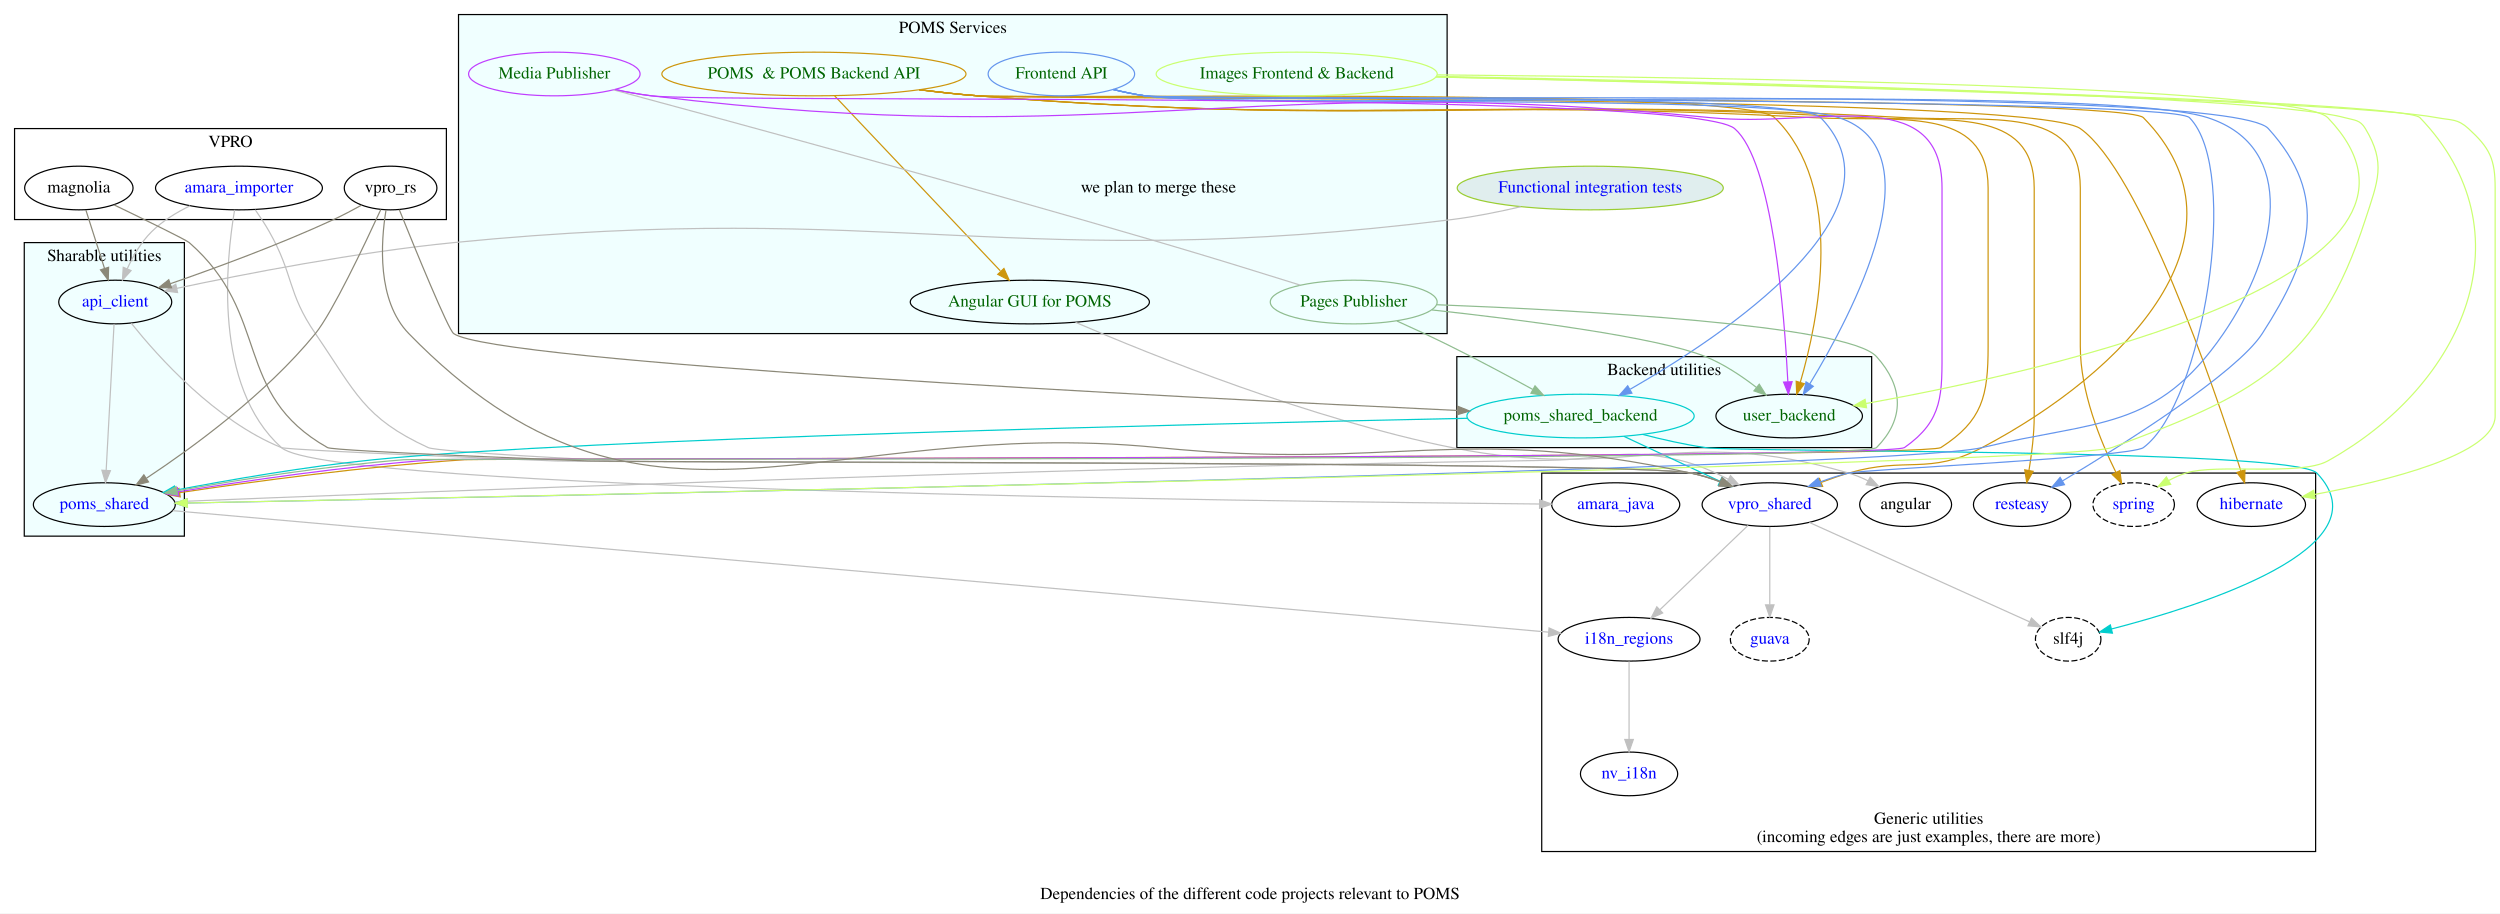
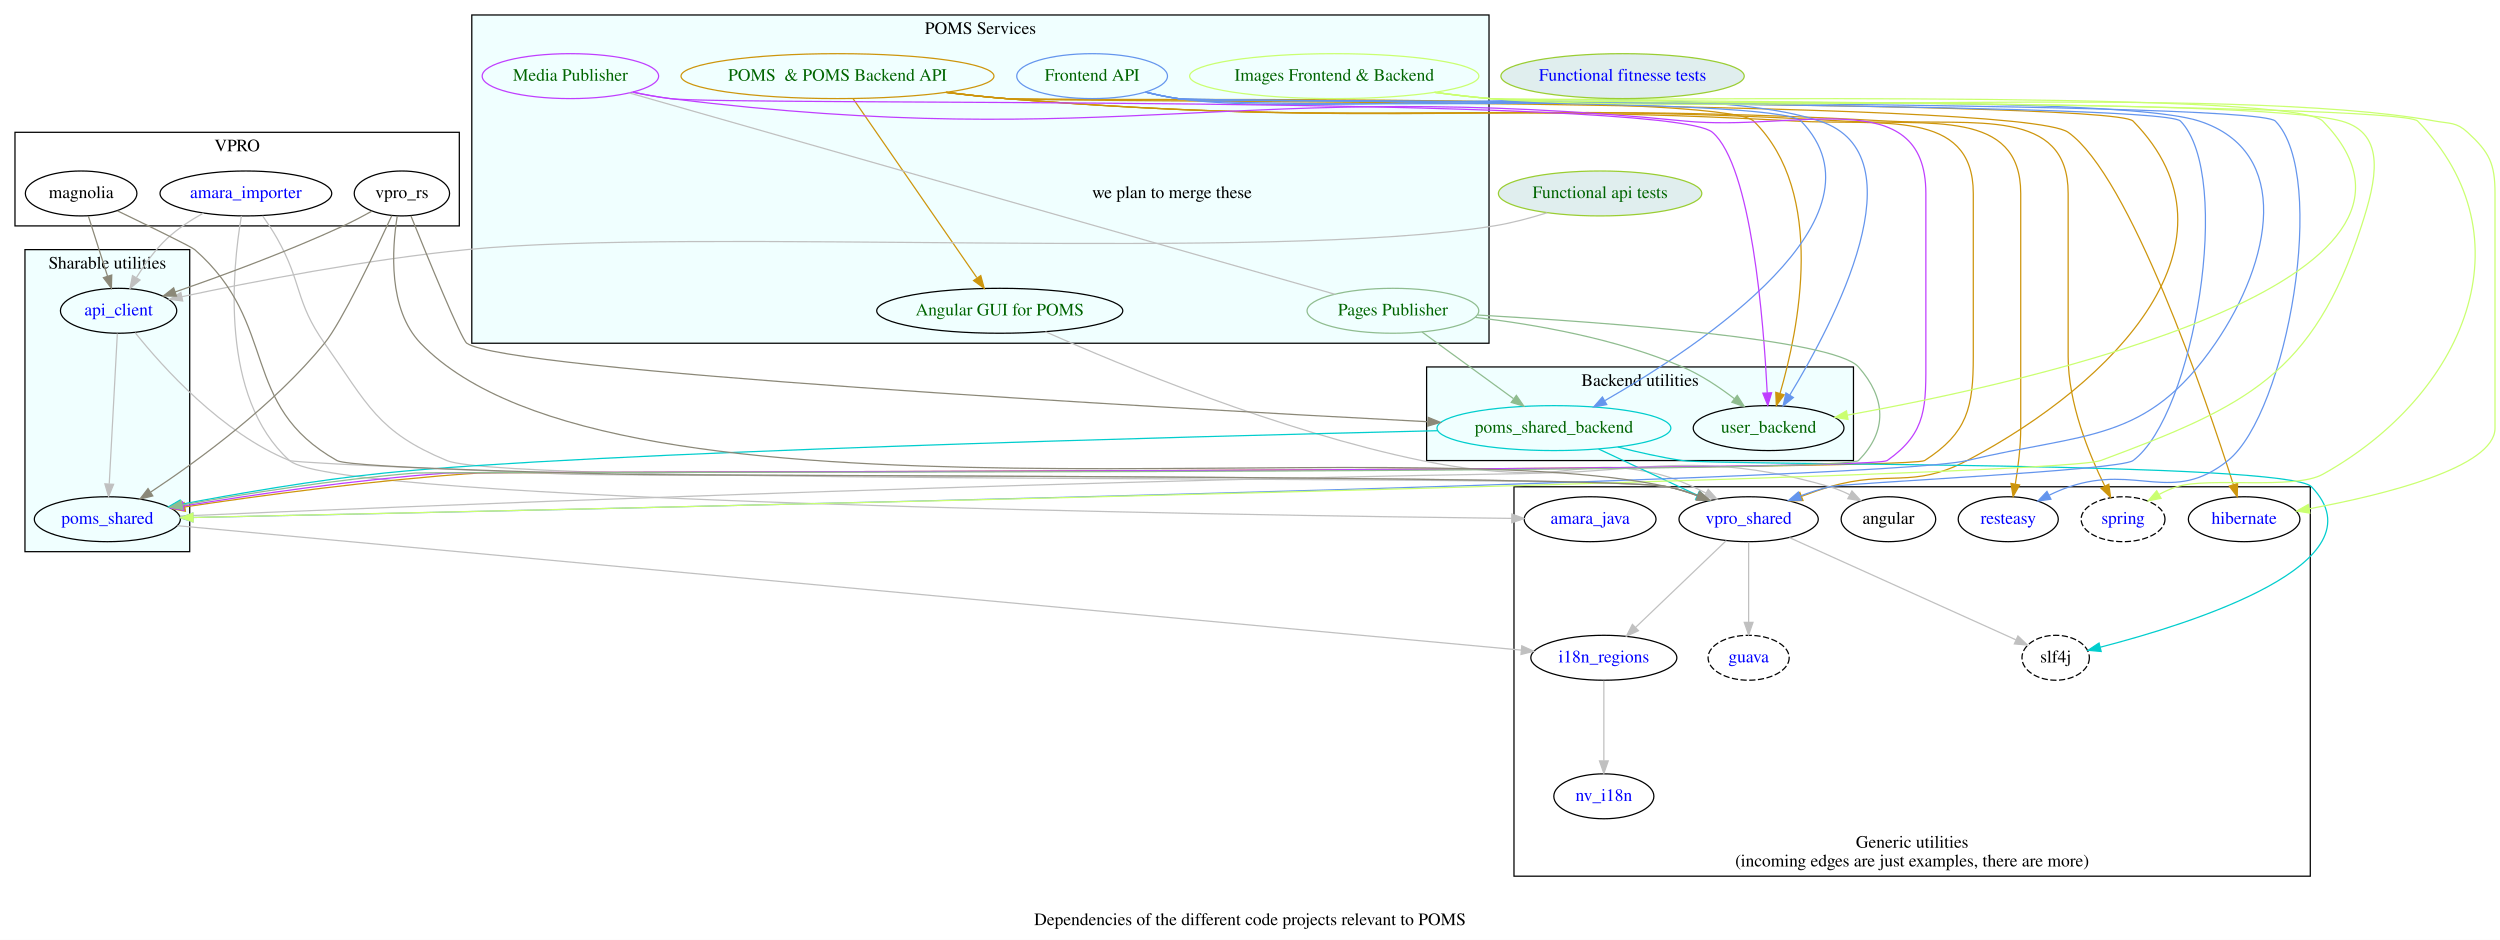
- <svg xmlns="http://www.w3.org/2000/svg" xmlns:xlink="http://www.w3.org/1999/xlink" width="2061pt" height="753pt" viewBox="0.00 0.00 2061.00 753.00">
+ <svg xmlns="http://www.w3.org/2000/svg" xmlns:xlink="http://www.w3.org/1999/xlink" width="2003pt" height="753pt" viewBox="0.00 0.00 2003.00 753.00">
  <g id="graph0" class="graph" transform="scale(1 1) rotate(0) translate(4 749)">
-     <polygon fill="#ffffff" stroke="transparent" points="-4,4 -4,-749 2057,-749 2057,4 -4,4" />
-     <text text-anchor="middle" x="1026.5" y="-7.8" font-family="Times,serif" font-size="14.00" fill="#000000">  Dependencies of the different code projects relevant to POMS</text>
+     <polygon fill="#ffffff" stroke="transparent" points="-4,4 -4,-749 1999,-749 1999,4 -4,4" />
+     <text text-anchor="middle" x="997.5" y="-7.8" font-family="Times,serif" font-size="14.00" fill="#000000">  Dependencies of the different code projects relevant to POMS</text>
    <g id="clust1" class="cluster">
-       <polygon fill="none" stroke="#000000" points="1267,-47 1267,-359 1905,-359 1905,-47 1267,-47" />
-       <text text-anchor="middle" x="1586" y="-69.8" font-family="Times,serif" font-size="14.00" fill="#000000">Generic utilities</text>
-       <text text-anchor="middle" x="1586" y="-54.8" font-family="Times,serif" font-size="14.00" fill="#000000">(incoming edges are just examples, there are more)</text>
+       <polygon fill="none" stroke="#000000" points="1209,-47 1209,-359 1847,-359 1847,-47 1209,-47" />
+       <text text-anchor="middle" x="1528" y="-69.8" font-family="Times,serif" font-size="14.00" fill="#000000">Generic utilities</text>
+       <text text-anchor="middle" x="1528" y="-54.8" font-family="Times,serif" font-size="14.00" fill="#000000">(incoming edges are just examples, there are more)</text>
    </g>
    <g id="clust2" class="cluster">
      <polygon fill="none" stroke="#000000" points="8,-568 8,-643 364,-643 364,-568 8,-568" />
      <text text-anchor="middle" x="186" y="-627.8" font-family="Times,serif" font-size="14.00" fill="#000000">VPRO</text>
    </g>
    <g id="clust3" class="cluster">
      <polygon fill="#f0ffff" stroke="#000000" points="374,-474 374,-737 1189,-737 1189,-474 374,-474" />
      <text text-anchor="middle" x="781.5" y="-721.8" font-family="Times,serif" font-size="14.00" fill="#000000">POMS Services</text>
    </g>
    <g id="clust4" class="cluster">
-       <polygon fill="#f0ffff" stroke="#000000" points="1197,-380 1197,-455 1539,-455 1539,-380 1197,-380" />
-       <text text-anchor="middle" x="1368" y="-439.8" font-family="Times,serif" font-size="14.00" fill="#000000">Backend utilities</text>
+       <polygon fill="#f0ffff" stroke="#000000" points="1139,-380 1139,-455 1481,-455 1481,-380 1139,-380" />
+       <text text-anchor="middle" x="1310" y="-439.8" font-family="Times,serif" font-size="14.00" fill="#000000">Backend utilities</text>
    </g>
    <g id="clust5" class="cluster">
      <polygon fill="#f0ffff" stroke="#000000" points="16,-307 16,-549 148,-549 148,-307 16,-307" />
      <text text-anchor="middle" x="82" y="-533.8" font-family="Times,serif" font-size="14.00" fill="#000000">Sharable utilities</text>
    </g>
    <g id="node1" class="node">
      <g id="a_node1">
        <a xlink:href="https://github.com/vpro/vpro-shared" xlink:title="vpro_shared">
-           <ellipse fill="none" stroke="#000000" cx="1455" cy="-333" rx="55.79" ry="18" />
-           <text text-anchor="middle" x="1455" y="-329.3" font-family="Times,serif" font-size="14.00" fill="#0000ff">vpro_shared</text>
+           <ellipse fill="none" stroke="#000000" cx="1397" cy="-333" rx="55.79" ry="18" />
+           <text text-anchor="middle" x="1397" y="-329.3" font-family="Times,serif" font-size="14.00" fill="#0000ff">vpro_shared</text>
        </a>
      </g>
    </g>
    <g id="node3" class="node">
      <g id="a_node3">
        <a xlink:href="https://github.com/mihxil/i18n-regions" xlink:title="i18n_regions">
-           <ellipse fill="none" stroke="#000000" cx="1339" cy="-222" rx="58.49" ry="18" />
-           <text text-anchor="middle" x="1339" y="-218.3" font-family="Times,serif" font-size="14.00" fill="#0000ff">i18n_regions</text>
+           <ellipse fill="none" stroke="#000000" cx="1281" cy="-222" rx="58.49" ry="18" />
+           <text text-anchor="middle" x="1281" y="-218.3" font-family="Times,serif" font-size="14.00" fill="#0000ff">i18n_regions</text>
        </a>
      </g>
    </g>
    <g id="edge1" class="edge">
-       <path fill="none" stroke="#c0c0c0" d="M1437.129,-315.899C1417.687,-297.295 1386.444,-267.399 1364.444,-246.347" />
-       <polygon fill="#c0c0c0" stroke="#c0c0c0" points="1366.727,-243.688 1357.082,-239.303 1361.888,-248.745 1366.727,-243.688" />
+       <path fill="none" stroke="#c0c0c0" d="M1379.129,-315.899C1359.687,-297.295 1328.444,-267.399 1306.444,-246.347" />
+       <polygon fill="#c0c0c0" stroke="#c0c0c0" points="1308.727,-243.688 1299.082,-239.303 1303.888,-248.745 1308.727,-243.688" />
    </g>
    <g id="node9" class="node">
      <g id="a_node9">
        <a xlink:href="https://github.com/google/guava" xlink:title="guava">
-           <ellipse fill="none" stroke="#000000" stroke-dasharray="5,2" cx="1455" cy="-222" rx="32.494" ry="18" />
-           <text text-anchor="middle" x="1455" y="-218.3" font-family="Times,serif" font-size="14.00" fill="#0000ff">guava</text>
+           <ellipse fill="none" stroke="#000000" stroke-dasharray="5,2" cx="1397" cy="-222" rx="32.494" ry="18" />
+           <text text-anchor="middle" x="1397" y="-218.3" font-family="Times,serif" font-size="14.00" fill="#0000ff">guava</text>
        </a>
      </g>
    </g>
    <g id="edge2" class="edge">
-       <path fill="none" stroke="#c0c0c0" d="M1455,-314.671C1455,-297.237 1455,-270.748 1455,-250.549" />
-       <polygon fill="#c0c0c0" stroke="#c0c0c0" points="1458.5,-250.357 1455,-240.357 1451.5,-250.357 1458.5,-250.357" />
-     </g>
-     <g id="node21" class="node">
-       <ellipse fill="none" stroke="#000000" stroke-dasharray="5,2" cx="1701" cy="-222" rx="27" ry="18" />
-       <text text-anchor="middle" x="1701" y="-218.3" font-family="Times,serif" font-size="14.00" fill="#000000">slf4j</text>
+       <path fill="none" stroke="#c0c0c0" d="M1397,-314.671C1397,-297.237 1397,-270.748 1397,-250.549" />
+       <polygon fill="#c0c0c0" stroke="#c0c0c0" points="1400.5,-250.357 1397,-240.357 1393.5,-250.357 1400.5,-250.357" />
+     </g>
+     <g id="node22" class="node">
+       <ellipse fill="none" stroke="#000000" stroke-dasharray="5,2" cx="1643" cy="-222" rx="27" ry="18" />
+       <text text-anchor="middle" x="1643" y="-218.3" font-family="Times,serif" font-size="14.00" fill="#000000">slf4j</text>
    </g>
    <g id="edge3" class="edge">
-       <path fill="none" stroke="#c0c0c0" d="M1487.667,-318.26C1535.01,-296.898 1622.145,-257.581 1669.071,-236.407" />
-       <polygon fill="#c0c0c0" stroke="#c0c0c0" points="1670.77,-239.48 1678.445,-232.177 1667.891,-233.1 1670.77,-239.48" />
+       <path fill="none" stroke="#c0c0c0" d="M1429.667,-318.26C1477.01,-296.898 1564.145,-257.581 1611.071,-236.407" />
+       <polygon fill="#c0c0c0" stroke="#c0c0c0" points="1612.77,-239.48 1620.445,-232.177 1609.891,-233.1 1612.77,-239.48" />
    </g>
    <g id="node2" class="node">
      <g id="a_node2">
        <a xlink:href="https://github.com/npo-poms/poms-shared" xlink:title="poms_shared">
          <ellipse fill="none" stroke="#000000" cx="82" cy="-333" rx="58.49" ry="18" />
          <text text-anchor="middle" x="82" y="-329.3" font-family="Times,serif" font-size="14.00" fill="#0000ff">poms_shared</text>
        </a>
      </g>
    </g>
    <g id="edge4" class="edge">
-       <path fill="none" stroke="#c0c0c0" d="M140.184,-335.417C312.773,-342.45 836.96,-362.83 1272,-369.5 1320.439,-370.243 1333.822,-380.502 1381,-369.5 1394.674,-366.311 1408.725,-360.214 1420.86,-353.902" />
-       <polygon fill="#c0c0c0" stroke="#c0c0c0" points="1422.615,-356.931 1429.728,-349.079 1419.271,-350.782 1422.615,-356.931" />
+       <path fill="none" stroke="#c0c0c0" d="M140.007,-335.531C306.847,-342.668 802.36,-362.865 1214,-369.5 1262.438,-370.281 1275.822,-380.502 1323,-369.5 1336.674,-366.311 1350.725,-360.214 1362.86,-353.902" />
+       <polygon fill="#c0c0c0" stroke="#c0c0c0" points="1364.615,-356.931 1371.728,-349.079 1361.271,-350.782 1364.615,-356.931" />
    </g>
    <g id="edge5" class="edge">
-       <path fill="none" stroke="#c0c0c0" d="M138.453,-328.015C343.953,-309.868 1051.607,-247.378 1272.553,-227.868" />
-       <polygon fill="#c0c0c0" stroke="#c0c0c0" points="1273.05,-231.338 1282.703,-226.971 1272.434,-224.365 1273.05,-231.338" />
+       <path fill="none" stroke="#c0c0c0" d="M138.222,-327.795C336.374,-309.451 1001.777,-247.85 1214.801,-228.129" />
+       <polygon fill="#c0c0c0" stroke="#c0c0c0" points="1215.265,-231.601 1224.9,-227.194 1214.62,-224.63 1215.265,-231.601" />
    </g>
    <g id="node4" class="node">
      <g id="a_node4">
        <a xlink:href="https://github.com/TakahikoKawasaki/nv-i18n" xlink:title="nv_i18n">
-           <ellipse fill="none" stroke="#000000" cx="1339" cy="-111" rx="40.094" ry="18" />
-           <text text-anchor="middle" x="1339" y="-107.3" font-family="Times,serif" font-size="14.00" fill="#0000ff">nv_i18n</text>
+           <ellipse fill="none" stroke="#000000" cx="1281" cy="-111" rx="40.094" ry="18" />
+           <text text-anchor="middle" x="1281" y="-107.3" font-family="Times,serif" font-size="14.00" fill="#0000ff">nv_i18n</text>
        </a>
      </g>
    </g>
    <g id="edge9" class="edge">
-       <path fill="none" stroke="#c0c0c0" d="M1339,-203.671C1339,-186.237 1339,-159.748 1339,-139.549" />
-       <polygon fill="#c0c0c0" stroke="#c0c0c0" points="1342.5,-139.357 1339,-129.357 1335.5,-139.357 1342.5,-139.357" />
+       <path fill="none" stroke="#c0c0c0" d="M1281,-203.671C1281,-186.237 1281,-159.748 1281,-139.549" />
+       <polygon fill="#c0c0c0" stroke="#c0c0c0" points="1284.5,-139.357 1281,-129.357 1277.5,-139.357 1284.5,-139.357" />
    </g>
    <g id="node5" class="node">
      <g id="a_node5">
        <a xlink:href="https://github.com/vpro/amara-poms" xlink:title="amara_importer">
          <ellipse fill="none" stroke="#000000" cx="193" cy="-594" rx="68.788" ry="18" />
          <text text-anchor="middle" x="193" y="-590.3" font-family="Times,serif" font-size="14.00" fill="#0000ff">amara_importer</text>
        </a>
      </g>
    </g>
    <g id="edge42" class="edge">
-       <path fill="none" stroke="#c0c0c0" d="M206.382,-576.104C210.346,-570.451 214.547,-564.089 218,-558 238.214,-522.357 232.781,-507.762 256,-474 289.302,-425.577 295.6,-404.542 349,-380 356.844,-376.395 495.375,-369.354 504,-369 553.184,-366.979 1341.716,-368.582 1390,-359 1398.137,-357.385 1406.554,-354.784 1414.526,-351.836" />
-       <polygon fill="#c0c0c0" stroke="#c0c0c0" points="1415.957,-355.034 1423.978,-348.112 1413.391,-348.521 1415.957,-355.034" />
+       <path fill="none" stroke="#c0c0c0" d="M206.382,-576.104C210.346,-570.451 214.547,-564.089 218,-558 238.214,-522.357 232.341,-507.455 256,-474 290.847,-424.724 298.249,-403.114 354,-380 404.202,-359.187 1278.748,-369.849 1332,-359 1340.128,-357.344 1348.542,-354.723 1356.512,-351.769" />
+       <polygon fill="#c0c0c0" stroke="#c0c0c0" points="1357.944,-354.967 1365.964,-348.044 1355.378,-348.454 1357.944,-354.967" />
    </g>
    <g id="node6" class="node">
      <g id="a_node6">
        <a xlink:href="https://github.com/vpro/amara-java" xlink:title="amara_java">
-           <ellipse fill="none" stroke="#000000" cx="1328" cy="-333" rx="52.791" ry="18" />
-           <text text-anchor="middle" x="1328" y="-329.3" font-family="Times,serif" font-size="14.00" fill="#0000ff">amara_java</text>
+           <ellipse fill="none" stroke="#000000" cx="1270" cy="-333" rx="52.791" ry="18" />
+           <text text-anchor="middle" x="1270" y="-329.3" font-family="Times,serif" font-size="14.00" fill="#0000ff">amara_java</text>
        </a>
      </g>
    </g>
    <g id="edge43" class="edge">
-       <path fill="none" stroke="#c0c0c0" d="M189.409,-575.924C182.284,-534.161 171.558,-430.682 228,-380 266.76,-345.196 1037.351,-335.584 1265.122,-333.498" />
-       <polygon fill="#c0c0c0" stroke="#c0c0c0" points="1265.266,-336.997 1275.234,-333.407 1265.203,-329.998 1265.266,-336.997" />
+       <path fill="none" stroke="#c0c0c0" d="M189.409,-575.924C182.284,-534.161 171.558,-430.682 228,-380 264.536,-347.193 987.379,-336.237 1207.155,-333.658" />
+       <polygon fill="#c0c0c0" stroke="#c0c0c0" points="1207.277,-337.156 1217.236,-333.541 1207.196,-330.157 1207.277,-337.156" />
    </g>
    <g id="node11" class="node">
      <g id="a_node11">
        <a xlink:href="https://github.com/npo-poms/api-clients" xlink:title="api_client">
          <ellipse fill="none" stroke="#000000" cx="91" cy="-500" rx="46.593" ry="18" />
          <text text-anchor="middle" x="91" y="-496.3" font-family="Times,serif" font-size="14.00" fill="#0000ff">api_client</text>
        </a>
      </g>
    </g>
    <g id="edge44" class="edge">
-       <path fill="none" stroke="#c0c0c0" d="M152.735,-579.362C141.512,-573.904 129.955,-566.833 121,-558 112.349,-549.467 105.683,-537.911 100.856,-527.36" />
-       <polygon fill="#c0c0c0" stroke="#c0c0c0" points="104.048,-525.922 96.937,-518.068 97.599,-528.643 104.048,-525.922" />
+       <path fill="none" stroke="#c0c0c0" d="M159.012,-578.322C149.012,-572.76 138.488,-565.891 130,-558 120.377,-549.054 111.918,-537.299 105.358,-526.712" />
+       <polygon fill="#c0c0c0" stroke="#c0c0c0" points="108.2,-524.641 100.102,-517.809 102.172,-528.2 108.2,-524.641" />
    </g>
    <g id="node7" class="node">
      <g id="a_node7">
        <a xlink:href="https://github.com/resteasy/Resteasy" xlink:title="resteasy">
-           <ellipse fill="none" stroke="#000000" cx="1663" cy="-333" rx="40.094" ry="18" />
-           <text text-anchor="middle" x="1663" y="-329.3" font-family="Times,serif" font-size="14.00" fill="#0000ff">resteasy</text>
+           <ellipse fill="none" stroke="#000000" cx="1605" cy="-333" rx="40.094" ry="18" />
+           <text text-anchor="middle" x="1605" y="-329.3" font-family="Times,serif" font-size="14.00" fill="#0000ff">resteasy</text>
        </a>
      </g>
    </g>
    <g id="node8" class="node">
      <g id="a_node8">
        <a xlink:href="https://github.com/spring-projects/spring-framework" xlink:title="spring">
-           <ellipse fill="none" stroke="#000000" stroke-dasharray="5,2" cx="1755" cy="-333" rx="33.595" ry="18" />
-           <text text-anchor="middle" x="1755" y="-329.3" font-family="Times,serif" font-size="14.00" fill="#0000ff">spring</text>
+           <ellipse fill="none" stroke="#000000" stroke-dasharray="5,2" cx="1697" cy="-333" rx="33.595" ry="18" />
+           <text text-anchor="middle" x="1697" y="-329.3" font-family="Times,serif" font-size="14.00" fill="#0000ff">spring</text>
        </a>
      </g>
    </g>
    <g id="node10" class="node">
      <g id="a_node10">
        <a xlink:href="https://github.com/hibernate/" xlink:title="hibernate">
-           <ellipse fill="none" stroke="#000000" cx="1852" cy="-333" rx="44.693" ry="18" />
-           <text text-anchor="middle" x="1852" y="-329.3" font-family="Times,serif" font-size="14.00" fill="#0000ff">hibernate</text>
+           <ellipse fill="none" stroke="#000000" cx="1794" cy="-333" rx="44.693" ry="18" />
+           <text text-anchor="middle" x="1794" y="-329.3" font-family="Times,serif" font-size="14.00" fill="#0000ff">hibernate</text>
        </a>
      </g>
    </g>
    <g id="edge21" class="edge">
-       <path fill="none" stroke="#c0c0c0" d="M104.254,-482.486C126.371,-454.823 173.765,-401.913 228,-380 233.827,-377.645 447.718,-369.186 454,-369 505.98,-367.458 1338.989,-369.107 1390,-359 1398.137,-357.388 1406.555,-354.787 1414.526,-351.84" />
-       <polygon fill="#c0c0c0" stroke="#c0c0c0" points="1415.958,-355.038 1423.979,-348.116 1413.392,-348.525 1415.958,-355.038" />
+       <path fill="none" stroke="#c0c0c0" d="M104.254,-482.486C126.371,-454.823 173.765,-401.913 228,-380 233.827,-377.645 447.718,-369.189 454,-369 502.759,-367.536 1284.153,-368.498 1332,-359 1340.136,-357.385 1348.554,-354.783 1356.525,-351.835" />
+       <polygon fill="#c0c0c0" stroke="#c0c0c0" points="1357.957,-355.033 1365.978,-348.111 1355.391,-348.521 1357.957,-355.033" />
    </g>
    <g id="edge22" class="edge">
      <path fill="none" stroke="#c0c0c0" d="M90.02,-481.81C88.457,-452.823 85.391,-395.919 83.535,-361.492" />
      <polygon fill="#c0c0c0" stroke="#c0c0c0" points="87.012,-360.964 82.979,-351.167 80.022,-361.341 87.012,-360.964" />
    </g>
    <g id="node12" class="node">
      <g id="a_node12">
        <a xlink:href="https://git.vpro.nl/npo/media.git" xlink:title="POMS  &amp; POMS Backend API">
          <ellipse fill="none" stroke="#cd950c" cx="667" cy="-688" rx="125.378" ry="18" />
          <text text-anchor="middle" x="667" y="-684.3" font-family="Times,serif" font-size="14.00" fill="#006400">POMS  &amp; POMS Backend API</text>
        </a>
      </g>
    </g>
    <g id="edge33" class="edge">
-       <path fill="none" stroke="#cd950c" d="M753.63,-674.966C769.678,-672.974 786.321,-671.188 802,-670 828.623,-667.982 1744.299,-671.055 1763,-652 1857.258,-555.96 1749.087,-442.662 1630,-380 1585.954,-356.824 1567.77,-372.973 1520,-359 1512.702,-356.865 1505.089,-354.221 1497.751,-351.444" />
-       <polygon fill="#cd950c" stroke="#cd950c" points="1498.557,-348.001 1487.97,-347.61 1496.003,-354.518 1498.557,-348.001" />
+       <path fill="none" stroke="#cd950c" d="M753.632,-674.981C769.679,-672.988 786.322,-671.198 802,-670 827.015,-668.089 1687.438,-669.916 1705,-652 1799.2,-555.903 1691.087,-442.662 1572,-380 1527.954,-356.824 1509.77,-372.973 1462,-359 1454.702,-356.865 1447.089,-354.221 1439.751,-351.444" />
+       <polygon fill="#cd950c" stroke="#cd950c" points="1440.557,-348.001 1429.97,-347.61 1438.003,-354.518 1440.557,-348.001" />
    </g>
    <g id="edge34" class="edge">
-       <path fill="none" stroke="#cd950c" d="M754,-675.016C769.935,-673.032 786.443,-671.237 802,-670 1107.363,-645.723 1185.118,-668.496 1491,-652 1559.896,-648.284 1635,-662.996 1635,-594 1635,-594 1635,-594 1635,-463.5 1635,-422.541 1630.461,-402.139 1596,-380 1581.778,-370.864 395.866,-371.116 379,-370 297.517,-364.608 204.148,-351.892 144.195,-342.877" />
-       <polygon fill="#cd950c" stroke="#cd950c" points="144.546,-339.39 134.134,-341.351 143.496,-346.311 144.546,-339.39" />
+       <path fill="none" stroke="#cd950c" d="M754.365,-675.001C770.187,-673.032 786.563,-671.246 802,-670 1082.092,-647.4 1153.429,-667.567 1434,-652 1502.479,-648.201 1577,-662.584 1577,-594 1577,-594 1577,-594 1577,-463.5 1577,-422.541 1572.457,-402.146 1538,-380 1524.458,-371.296 395.062,-371.066 379,-370 297.518,-364.591 204.149,-351.879 144.195,-342.869" />
+       <polygon fill="#cd950c" stroke="#cd950c" points="144.546,-339.382 134.134,-341.344 143.497,-346.303 144.546,-339.382" />
    </g>
    <g id="edge35" class="edge">
-       <path fill="none" stroke="#cd950c" d="M753.998,-674.997C769.934,-673.015 786.442,-671.225 802,-670 1125.541,-644.516 1207.964,-670.134 1532,-652 1599.656,-648.214 1673,-661.761 1673,-594 1673,-594 1673,-594 1673,-406 1673,-391.162 1670.947,-374.784 1668.701,-361.307" />
-       <polygon fill="#cd950c" stroke="#cd950c" points="1672.101,-360.433 1666.895,-351.206 1665.21,-361.666 1672.101,-360.433" />
+       <path fill="none" stroke="#cd950c" d="M754.001,-675.025C769.936,-673.04 786.444,-671.242 802,-670 1099.383,-646.253 1175.155,-668.992 1473,-652 1541.062,-648.117 1615,-662.173 1615,-594 1615,-594 1615,-594 1615,-406 1615,-391.162 1612.947,-374.784 1610.701,-361.307" />
+       <polygon fill="#cd950c" stroke="#cd950c" points="1614.101,-360.433 1608.895,-351.206 1607.21,-361.666 1614.101,-360.433" />
    </g>
    <g id="edge36" class="edge">
-       <path fill="none" stroke="#cd950c" d="M753.997,-674.983C769.933,-673.002 786.442,-671.217 802,-670 1141.059,-643.487 1227.411,-670.531 1567,-652 1635.894,-648.24 1711,-662.996 1711,-594 1711,-594 1711,-594 1711,-463.5 1711,-425.974 1727.538,-385.41 1740.336,-359.638" />
-       <polygon fill="#cd950c" stroke="#cd950c" points="1743.563,-361.017 1745.016,-350.522 1737.335,-357.82 1743.563,-361.017" />
+       <path fill="none" stroke="#cd950c" d="M753.999,-675.008C769.935,-673.025 786.443,-671.232 802,-670 1114.9,-645.223 1194.597,-669.285 1508,-652 1577.303,-648.178 1653,-663.409 1653,-594 1653,-594 1653,-594 1653,-463.5 1653,-425.974 1669.538,-385.41 1682.336,-359.638" />
+       <polygon fill="#cd950c" stroke="#cd950c" points="1685.563,-361.017 1687.016,-350.522 1679.335,-357.82 1685.563,-361.017" />
    </g>
    <g id="edge37" class="edge">
-       <path fill="none" stroke="#cd950c" d="M753.996,-674.967C769.932,-672.989 786.441,-671.207 802,-670 852.371,-666.091 1669.751,-672.172 1711,-643 1760.475,-608.012 1821.118,-430.309 1843.326,-360.864" />
-       <polygon fill="#cd950c" stroke="#cd950c" points="1846.748,-361.65 1846.435,-351.059 1840.076,-359.533 1846.748,-361.65" />
+       <path fill="none" stroke="#cd950c" d="M753.998,-674.99C769.933,-673.009 786.442,-671.221 802,-670 849.157,-666.299 1614.369,-670.296 1653,-643 1702.489,-608.032 1763.124,-430.317 1785.327,-360.867" />
+       <polygon fill="#cd950c" stroke="#cd950c" points="1788.75,-361.651 1788.436,-351.061 1782.078,-359.536 1788.75,-361.651" />
    </g>
    <g id="node13" class="node">
      <g id="a_node13">
        <a xlink:href="https://git.vpro.nl/npo/media-gui.git" xlink:title="Angular GUI for POMS">
-           <ellipse fill="none" stroke="#000000" cx="845" cy="-500" rx="98.583" ry="18" />
-           <text text-anchor="middle" x="845" y="-496.3" font-family="Times,serif" font-size="14.00" fill="#006400">Angular GUI for POMS</text>
+           <ellipse fill="none" stroke="#000000" cx="797" cy="-500" rx="98.583" ry="18" />
+           <text text-anchor="middle" x="797" y="-496.3" font-family="Times,serif" font-size="14.00" fill="#006400">Angular GUI for POMS</text>
        </a>
      </g>
    </g>
    <g id="edge38" class="edge">
-       <path fill="none" stroke="#cd950c" d="M684.067,-669.974C715.831,-636.426 784.106,-564.315 820.684,-525.682" />
-       <polygon fill="#cd950c" stroke="#cd950c" points="823.65,-527.64 827.984,-517.972 818.567,-522.827 823.65,-527.64" />
+       <path fill="none" stroke="#cd950c" d="M679.465,-669.974C702.469,-636.706 751.694,-565.519 778.566,-526.658" />
+       <polygon fill="#cd950c" stroke="#cd950c" points="781.764,-528.187 784.573,-517.972 776.006,-524.206 781.764,-528.187" />
    </g>
    <g id="node18" class="node">
      <g id="a_node18">
        <a xlink:href="https://git.vpro.nl/npo/user.git" xlink:title="user_backend">
-           <ellipse fill="none" stroke="#000000" cx="1471" cy="-406" rx="60.389" ry="18" />
-           <text text-anchor="middle" x="1471" y="-402.3" font-family="Times,serif" font-size="14.00" fill="#006400">user_backend</text>
+           <ellipse fill="none" stroke="#000000" cx="1413" cy="-406" rx="60.389" ry="18" />
+           <text text-anchor="middle" x="1413" y="-402.3" font-family="Times,serif" font-size="14.00" fill="#006400">user_backend</text>
        </a>
      </g>
    </g>
    <g id="edge39" class="edge">
-       <path fill="none" stroke="#cd950c" d="M754.001,-675.033C769.936,-673.047 786.444,-671.247 802,-670 838.397,-667.083 1432.907,-677.542 1459,-652 1517.603,-594.635 1495.134,-485.154 1480.175,-433.84" />
-       <polygon fill="#cd950c" stroke="#cd950c" points="1483.472,-432.652 1477.219,-424.099 1476.774,-434.685 1483.472,-432.652" />
-     </g>
-     <g id="node22" class="node">
-       <ellipse fill="none" stroke="#000000" cx="1567" cy="-333" rx="37.894" ry="18" />
-       <text text-anchor="middle" x="1567" y="-329.3" font-family="Times,serif" font-size="14.00" fill="#000000">angular</text>
+       <path fill="none" stroke="#cd950c" d="M754.366,-675.021C770.189,-673.05 786.564,-671.258 802,-670 835.183,-667.296 1377.239,-675.32 1401,-652 1459.527,-594.557 1437.096,-485.115 1422.161,-433.826" />
+       <polygon fill="#cd950c" stroke="#cd950c" points="1425.46,-432.644 1419.209,-424.089 1418.761,-434.675 1425.46,-432.644" />
+     </g>
+     <g id="node23" class="node">
+       <ellipse fill="none" stroke="#000000" cx="1509" cy="-333" rx="37.894" ry="18" />
+       <text text-anchor="middle" x="1509" y="-329.3" font-family="Times,serif" font-size="14.00" fill="#000000">angular</text>
    </g>
    <g id="edge40" class="edge">
-       <path fill="none" stroke="#c0c0c0" d="M882.687,-483.237C945.558,-456.141 1076.456,-403.394 1193,-380 1335.785,-351.339 1380.23,-399.905 1520,-359 1525.37,-357.428 1530.804,-355.165 1535.978,-352.621" />
-       <polygon fill="#c0c0c0" stroke="#c0c0c0" points="1537.773,-355.63 1544.939,-347.827 1534.471,-349.458 1537.773,-355.63" />
+       <path fill="none" stroke="#c0c0c0" d="M833.547,-483.219C894.529,-456.095 1021.549,-403.31 1135,-380 1277.653,-350.69 1322.23,-399.905 1462,-359 1467.37,-357.428 1472.804,-355.165 1477.978,-352.621" />
+       <polygon fill="#c0c0c0" stroke="#c0c0c0" points="1479.773,-355.63 1486.939,-347.827 1476.471,-349.458 1479.773,-355.63" />
    </g>
    <g id="node14" class="node">
      <g id="a_node14">
        <a xlink:href="https://git.vpro.nl/npo/poms-shared-backend.git" xlink:title="poms_shared_backend">
-           <ellipse fill="none" stroke="#00cdcd" cx="1299" cy="-406" rx="93.683" ry="18" />
-           <text text-anchor="middle" x="1299" y="-402.3" font-family="Times,serif" font-size="14.00" fill="#006400">poms_shared_backend</text>
+           <ellipse fill="none" stroke="#00cdcd" cx="1241" cy="-406" rx="93.683" ry="18" />
+           <text text-anchor="middle" x="1241" y="-402.3" font-family="Times,serif" font-size="14.00" fill="#006400">poms_shared_backend</text>
        </a>
      </g>
    </g>
    <g id="edge6" class="edge">
-       <path fill="none" stroke="#00cdcd" d="M1334.79,-389.252C1358.4,-378.204 1389.394,-363.7 1413.996,-352.188" />
-       <polygon fill="#00cdcd" stroke="#00cdcd" points="1415.51,-355.344 1423.084,-347.935 1412.543,-349.003 1415.51,-355.344" />
+       <path fill="none" stroke="#00cdcd" d="M1276.79,-389.252C1300.4,-378.204 1331.394,-363.7 1355.996,-352.188" />
+       <polygon fill="#00cdcd" stroke="#00cdcd" points="1357.51,-355.344 1365.084,-347.935 1354.543,-349.003 1357.51,-355.344" />
    </g>
    <g id="edge7" class="edge">
-       <path fill="none" stroke="#00cdcd" d="M1205.681,-404.163C992.937,-399.724 477.056,-387.478 304,-370 248.278,-364.372 185.359,-353.447 140.77,-344.921" />
-       <polygon fill="#00cdcd" stroke="#00cdcd" points="141.179,-341.435 130.696,-342.976 139.851,-348.309 141.179,-341.435" />
+       <path fill="none" stroke="#00cdcd" d="M1147.83,-403.924C944.351,-399.145 465.546,-386.498 304,-370 248.464,-364.328 185.771,-353.463 141.207,-344.968" />
+       <polygon fill="#00cdcd" stroke="#00cdcd" points="141.617,-341.482 131.135,-343.029 140.294,-348.356 141.617,-341.482" />
    </g>
    <g id="edge8" class="edge">
-       <path fill="none" stroke="#00cdcd" d="M1350.19,-390.872C1366.596,-386.62 1384.936,-382.482 1402,-380 1429.732,-375.966 1886.601,-379.224 1906,-359 1964.724,-297.778 1809.674,-249.242 1736.637,-230.44" />
-       <polygon fill="#00cdcd" stroke="#00cdcd" points="1737.459,-227.038 1726.907,-227.986 1735.747,-233.825 1737.459,-227.038" />
+       <path fill="none" stroke="#00cdcd" d="M1292.19,-390.872C1308.596,-386.62 1326.936,-382.482 1344,-380 1371.732,-375.966 1828.601,-379.224 1848,-359 1906.724,-297.778 1751.674,-249.242 1678.637,-230.44" />
+       <polygon fill="#00cdcd" stroke="#00cdcd" points="1679.459,-227.038 1668.907,-227.986 1677.747,-233.825 1679.459,-227.038" />
    </g>
    <g id="node15" class="node">
      <g id="a_node15">
        <a xlink:href="https://git.vpro.nl/npo/user.git" xlink:title="Frontend API">
          <ellipse fill="none" stroke="#6495ed" cx="871" cy="-688" rx="60.389" ry="18" />
          <text text-anchor="middle" x="871" y="-684.3" font-family="Times,serif" font-size="14.00" fill="#006400">Frontend API</text>
        </a>
      </g>
    </g>
    <g id="edge10" class="edge">
-       <path fill="none" stroke="#6495ed" d="M913.751,-675.19C922.368,-673.079 931.416,-671.192 940,-670 963.694,-666.708 1784.262,-669.091 1801,-652 1843.702,-608.396 1812.083,-416.272 1763,-380 1752.102,-371.947 1533.183,-362.133 1520,-359 1512.185,-357.142 1504.072,-354.511 1496.337,-351.629" />
-       <polygon fill="#6495ed" stroke="#6495ed" points="1497.379,-348.278 1486.792,-347.884 1494.822,-354.795 1497.379,-348.278" />
+       <path fill="none" stroke="#6495ed" d="M913.752,-675.2C922.369,-673.088 931.417,-671.199 940,-670 962.097,-666.913 1727.401,-667.952 1743,-652 1785.669,-608.363 1754.083,-416.272 1705,-380 1694.102,-371.947 1475.183,-362.133 1462,-359 1454.185,-357.142 1446.072,-354.511 1438.337,-351.629" />
+       <polygon fill="#6495ed" stroke="#6495ed" points="1439.379,-348.278 1428.792,-347.884 1436.822,-354.795 1439.379,-348.278" />
    </g>
    <g id="edge11" class="edge">
-       <path fill="none" stroke="#6495ed" d="M913.75,-675.188C922.368,-673.076 931.416,-671.191 940,-670 1036.43,-656.621 1723.378,-681.981 1816,-652 1891.467,-627.572 1873.843,-539.43 1829,-474 1773.702,-393.316 1725.108,-402.854 1630,-380 1557.289,-362.528 441.599,-339.923 150.85,-334.306" />
-       <polygon fill="#6495ed" stroke="#6495ed" points="150.518,-330.799 140.453,-334.106 150.383,-337.798 150.518,-330.799" />
+       <path fill="none" stroke="#6495ed" d="M913.752,-675.197C922.369,-673.086 931.417,-671.197 940,-670 1030.039,-657.441 1671.528,-680.06 1758,-652 1833.449,-627.517 1815.843,-539.43 1771,-474 1715.702,-393.316 1667.094,-402.91 1572,-380 1502.215,-363.188 434.079,-340.211 150.619,-334.386" />
+       <polygon fill="#6495ed" stroke="#6495ed" points="150.542,-330.884 140.473,-334.178 150.399,-337.882 150.542,-330.884" />
    </g>
    <g id="edge12" class="edge">
-       <path fill="none" stroke="#6495ed" d="M913.75,-675.185C922.367,-673.074 931.416,-671.189 940,-670 990.979,-662.937 1831.387,-681.088 1866,-643 1916.537,-587.389 1901.777,-537.118 1861,-474 1839.937,-441.397 1746.907,-382.844 1696.214,-352.47" />
-       <polygon fill="#6495ed" stroke="#6495ed" points="1697.947,-349.428 1687.565,-347.315 1694.363,-355.441 1697.947,-349.428" />
+       <path fill="none" stroke="#6495ed" d="M913.75,-675.187C922.368,-673.076 931.416,-671.191 940,-670 964.19,-666.645 1801.909,-669.445 1819,-652 1861.712,-608.405 1828.638,-418.15 1781,-380 1736.344,-344.238 1708.2,-377.314 1654,-359 1648.64,-357.189 1643.159,-354.84 1637.896,-352.295" />
+       <polygon fill="#6495ed" stroke="#6495ed" points="1639.222,-349.041 1628.729,-347.577 1636.019,-355.265 1639.222,-349.041" />
    </g>
    <g id="edge13" class="edge">
-       <path fill="none" stroke="#6495ed" d="M913.762,-675.268C922.378,-673.15 931.423,-671.241 940,-670 970.641,-665.565 1475.464,-674.243 1497,-652 1571.39,-575.167 1417.445,-472.591 1339.951,-428.115" />
-       <polygon fill="#6495ed" stroke="#6495ed" points="1341.326,-424.871 1330.9,-422.985 1337.874,-430.961 1341.326,-424.871" />
+       <path fill="none" stroke="#6495ed" d="M914.135,-675.202C922.64,-673.119 931.548,-671.24 940,-670 967.447,-665.975 1419.742,-671.966 1439,-652 1513.246,-575.028 1359.377,-472.524 1281.927,-428.091" />
+       <polygon fill="#6495ed" stroke="#6495ed" points="1283.307,-424.851 1272.881,-422.966 1279.856,-430.941 1283.307,-424.851" />
    </g>
    <g id="edge14" class="edge">
-       <path fill="none" stroke="#6495ed" d="M913.761,-675.262C922.377,-673.144 931.423,-671.238 940,-670 1002.935,-660.918 1451.611,-671.912 1512,-652 1594.162,-624.909 1523.09,-490.245 1487.933,-432.436" />
-       <polygon fill="#6495ed" stroke="#6495ed" points="1490.861,-430.515 1482.628,-423.846 1484.905,-434.193 1490.861,-430.515" />
+       <path fill="none" stroke="#6495ed" d="M914.134,-675.195C922.639,-673.112 931.548,-671.235 940,-670 1053.091,-653.475 1345.52,-687.982 1454,-652 1536.114,-624.763 1465.069,-490.182 1429.926,-432.415" />
+       <polygon fill="#6495ed" stroke="#6495ed" points="1432.857,-430.499 1424.623,-423.831 1426.902,-434.178 1432.857,-430.499" />
    </g>
    <g id="node16" class="node">
      <g id="a_node16">
        <a xlink:href="https://git.vpro.nl/npo/npo-publish.git" xlink:title="Media Publisher">
          <ellipse fill="none" stroke="#bf3eff" cx="453" cy="-688" rx="70.688" ry="18" />
          <text text-anchor="middle" x="453" y="-684.3" font-family="Times,serif" font-size="14.00" fill="#006400">Media Publisher</text>
        </a>
      </g>
    </g>
    <g id="edge18" class="edge">
-       <path fill="none" stroke="#bf3eff" d="M503.088,-675.115C512.942,-673.039 523.249,-671.185 533,-670 918.247,-623.17 1019.9,-691.181 1406,-652 1494.263,-643.043 1597,-682.716 1597,-594 1597,-594 1597,-594 1597,-463.5 1597,-423.914 1598.406,-402.735 1566,-380 1552.219,-370.332 370.791,-371.206 354,-370 281.058,-364.759 197.833,-352.507 142.86,-343.532" />
-       <polygon fill="#bf3eff" stroke="#bf3eff" points="143.369,-340.069 132.933,-341.897 142.231,-346.976 143.369,-340.069" />
+       <path fill="none" stroke="#bf3eff" d="M503.09,-675.127C512.944,-673.05 523.25,-671.193 533,-670 891.748,-626.114 986.327,-687.508 1346,-652 1435.134,-643.2 1539,-683.567 1539,-594 1539,-594 1539,-594 1539,-463.5 1539,-423.914 1540.401,-402.742 1508,-380 1494.881,-370.792 369.987,-371.152 354,-370 281.06,-364.744 197.834,-352.495 142.86,-343.525" />
+       <polygon fill="#bf3eff" stroke="#bf3eff" points="143.369,-340.062 132.933,-341.891 142.232,-346.969 143.369,-340.062" />
    </g>
    <g id="node17" class="node">
      <g id="a_node17">
        <a xlink:href="https://git.vpro.nl/npo/pages-publish.git" xlink:title="Pages Publisher">
          <ellipse fill="none" stroke="#8fbc8f" cx="1112" cy="-500" rx="68.788" ry="18" />
          <text text-anchor="middle" x="1112" y="-496.3" font-family="Times,serif" font-size="14.00" fill="#006400">Pages Publisher</text>
        </a>
      </g>
    </g>
    <g id="edge20" class="edge">
-       <path fill="none" stroke="#c0c0c0" d="M501.746,-674.932C591.327,-650.809 788.074,-597.328 953,-549 991.946,-537.588 1036.036,-523.943 1067.892,-513.953" />
-       <text text-anchor="middle" x="951" y="-590.3" font-family="Times,serif" font-size="14.00" fill="#000000">we plan to merge these</text>
+       <path fill="none" stroke="#c0c0c0" d="M500.129,-674.555C621.647,-639.888 944.522,-547.778 1065.425,-513.287" />
+       <text text-anchor="middle" x="935" y="-590.3" font-family="Times,serif" font-size="14.00" fill="#000000">we plan to merge these</text>
    </g>
    <g id="edge19" class="edge">
-       <path fill="none" stroke="#bf3eff" d="M503.098,-675.19C512.951,-673.108 523.255,-671.232 533,-670 582.242,-663.774 1388.253,-675.228 1426,-643 1457.269,-616.303 1467.044,-491.142 1469.902,-434.261" />
-       <polygon fill="#bf3eff" stroke="#bf3eff" points="1473.403,-434.31 1470.372,-424.159 1466.411,-433.985 1473.403,-434.31" />
+       <path fill="none" stroke="#bf3eff" d="M503.1,-675.207C512.953,-673.123 523.256,-671.242 533,-670 579.04,-664.13 1332.734,-673.174 1368,-643 1399.241,-616.27 1409.031,-491.127 1411.898,-434.256" />
+       <polygon fill="#bf3eff" stroke="#bf3eff" points="1415.399,-434.308 1412.369,-424.155 1408.406,-433.981 1415.399,-434.308" />
    </g>
    <g id="edge15" class="edge">
-       <path fill="none" stroke="#8fbc8f" d="M1180.682,-497.776C1296.215,-493.319 1519.236,-481.374 1543,-455 1565.313,-430.236 1566.473,-403.667 1543,-380 1531.126,-368.028 345.81,-371.322 329,-370 264.699,-364.944 191.728,-353.272 141.873,-344.378" />
-       <polygon fill="#8fbc8f" stroke="#8fbc8f" points="142.371,-340.912 131.909,-342.583 141.13,-347.801 142.371,-340.912" />
+       <path fill="none" stroke="#8fbc8f" d="M1180.027,-496.604C1282.11,-490.803 1465.149,-477.39 1485,-455 1507.114,-430.058 1508.468,-403.672 1485,-380 1473.696,-368.598 345.007,-371.262 329,-370 264.7,-364.931 191.729,-353.26 141.874,-344.372" />
+       <polygon fill="#8fbc8f" stroke="#8fbc8f" points="142.371,-340.905 131.909,-342.577 141.131,-347.794 142.371,-340.905" />
    </g>
    <g id="edge16" class="edge">
-       <path fill="none" stroke="#8fbc8f" d="M1147.626,-484.36C1161.284,-478.209 1176.956,-470.962 1191,-464 1213.985,-452.606 1239.269,-439.083 1259.591,-427.962" />
-       <polygon fill="#8fbc8f" stroke="#8fbc8f" points="1261.474,-430.921 1268.553,-423.038 1258.103,-424.786 1261.474,-430.921" />
+       <path fill="none" stroke="#8fbc8f" d="M1135.361,-482.977C1155.834,-468.059 1185.798,-446.225 1208.589,-429.617" />
+       <polygon fill="#8fbc8f" stroke="#8fbc8f" points="1210.917,-432.251 1216.938,-423.533 1206.795,-426.594 1210.917,-432.251" />
    </g>
    <g id="edge17" class="edge">
-       <path fill="none" stroke="#8fbc8f" d="M1176.539,-493.482C1249.176,-485.535 1362.229,-471.15 1402,-455 1417.042,-448.892 1431.955,-438.927 1444.046,-429.574" />
-       <polygon fill="#8fbc8f" stroke="#8fbc8f" points="1446.321,-432.236 1451.934,-423.251 1441.942,-426.775 1446.321,-432.236" />
+       <path fill="none" stroke="#8fbc8f" d="M1177.94,-494.73C1225.611,-489.149 1290.725,-477.81 1344,-455 1358.815,-448.657 1373.602,-438.754 1385.665,-429.506" />
+       <polygon fill="#8fbc8f" stroke="#8fbc8f" points="1387.883,-432.213 1393.548,-423.26 1383.536,-426.727 1387.883,-432.213" />
    </g>
    <g id="node19" class="node">
      <g id="a_node19">
        <a xlink:href="https://git.vpro.nl/npo/images.git" xlink:title="Images Frontend &amp; Backend">
          <ellipse fill="none" stroke="#caff70" cx="1065" cy="-688" rx="115.88" ry="18" />
          <text text-anchor="middle" x="1065" y="-684.3" font-family="Times,serif" font-size="14.00" fill="#006400">Images Frontend &amp; Backend</text>
        </a>
      </g>
    </g>
    <g id="edge23" class="edge">
-       <path fill="none" stroke="#caff70" d="M1180.119,-686.035C1398.778,-681.886 1858.715,-671.019 1929,-652 1937.252,-649.767 1941.59,-650.324 1946,-643 1963.194,-614.443 1956.308,-599.699 1946,-568 1907.363,-449.185 1854.222,-423.232 1737,-380 1699.21,-366.063 458.2,-340.488 150.503,-334.35" />
-       <polygon fill="#caff70" stroke="#caff70" points="150.451,-330.848 140.383,-334.149 150.311,-337.847 150.451,-330.848" />
+       <path fill="none" stroke="#caff70" d="M1145.531,-674.995C1160.289,-673.014 1175.581,-671.224 1190,-670 1265.532,-663.587 1798.93,-672.175 1872,-652 1908.634,-641.885 1899.753,-604.142 1888,-568 1849.363,-449.185 1796.126,-423.49 1679,-380 1642.681,-366.514 452.792,-340.757 151.026,-334.43" />
+       <polygon fill="#caff70" stroke="#caff70" points="150.741,-330.923 140.67,-334.213 150.594,-337.922 150.741,-330.923" />
    </g>
    <g id="edge24" class="edge">
-       <path fill="none" stroke="#caff70" d="M1179.754,-685.596C1424.581,-680.193 1977.12,-666.431 1991,-652 2081.283,-558.139 2028.789,-432.348 1915,-369 1892.2,-356.307 1822.814,-367.073 1798,-359 1793.271,-357.462 1788.517,-355.319 1783.982,-352.918" />
-       <polygon fill="#caff70" stroke="#caff70" points="1785.467,-349.733 1775.062,-347.737 1781.951,-355.786 1785.467,-349.733" />
+       <path fill="none" stroke="#caff70" d="M1145.194,-675.015C1160.055,-673.018 1175.471,-671.218 1190,-670 1210.573,-668.276 1918.58,-666.774 1933,-652 2023.968,-558.802 1970.789,-432.348 1857,-369 1834.2,-356.307 1764.814,-367.073 1740,-359 1735.271,-357.462 1730.517,-355.319 1725.982,-352.918" />
+       <polygon fill="#caff70" stroke="#caff70" points="1727.467,-349.733 1717.062,-347.737 1723.951,-355.786 1727.467,-349.733" />
    </g>
    <g id="edge25" class="edge">
-       <path fill="none" stroke="#caff70" d="M1179.62,-685.502C1412.568,-680.149 1926.002,-666.846 2005,-652 2017.018,-649.741 2021.978,-651.255 2031,-643 2048.612,-626.885 2053,-617.872 2053,-594 2053,-594 2053,-594 2053,-406 2053,-374.326 1963.706,-352.445 1904.151,-341.373" />
-       <polygon fill="#caff70" stroke="#caff70" points="1904.6,-337.897 1894.136,-339.56 1903.353,-344.786 1904.6,-337.897" />
+       <path fill="none" stroke="#caff70" d="M1145.193,-675.009C1160.055,-673.013 1175.47,-671.215 1190,-670 1357.685,-655.983 1781.404,-681.878 1947,-652 1959.034,-649.829 1963.978,-651.255 1973,-643 1990.612,-626.885 1995,-617.872 1995,-594 1995,-594 1995,-594 1995,-406 1995,-374.326 1905.706,-352.445 1846.151,-341.373" />
+       <polygon fill="#caff70" stroke="#caff70" points="1846.6,-337.897 1836.136,-339.56 1845.353,-344.786 1846.6,-337.897" />
    </g>
    <g id="edge26" class="edge">
-       <path fill="none" stroke="#caff70" d="M1180.796,-687.284C1407.479,-685.311 1890.023,-678.057 1915,-652 2039.289,-522.336 1684.232,-443.207 1534.318,-416.334" />
-       <polygon fill="#caff70" stroke="#caff70" points="1534.774,-412.861 1524.317,-414.565 1533.554,-419.754 1534.774,-412.861" />
+       <path fill="none" stroke="#caff70" d="M1145.532,-675.003C1160.289,-673.02 1175.582,-671.229 1190,-670 1226.935,-666.853 1831.144,-678.563 1857,-652 1982.355,-523.217 1626.209,-443.501 1476.171,-416.405" />
+       <polygon fill="#caff70" stroke="#caff70" points="1476.623,-412.93 1466.164,-414.621 1475.394,-419.822 1476.623,-412.93" />
    </g>
    <g id="node20" class="node">
      <g id="a_node20">
-         <a xlink:href="https://github.com/npo-poms/functional-tests" xlink:title="Functional integration tests">
-           <ellipse fill="#e0eeee" stroke="#9acd32" cx="1307" cy="-594" rx="109.681" ry="18" />
-           <text text-anchor="middle" x="1307" y="-590.3" font-family="Times,serif" font-size="14.00" fill="#0000ff">Functional integration tests</text>
+         <a xlink:href="https://github.com/npo-poms/functional-tests" xlink:title="Functional fitnesse tests">
+           <ellipse fill="#e0eeee" stroke="#9acd32" cx="1296" cy="-688" rx="97.483" ry="18" />
+           <text text-anchor="middle" x="1296" y="-684.3" font-family="Times,serif" font-size="14.00" fill="#0000ff">Functional fitnesse tests</text>
+         </a>
+       </g>
+     </g>
+     <g id="node21" class="node">
+       <g id="a_node21">
+         <a xlink:href="https://git.vpro.nl/npo/test/api-tests" xlink:title="Functional api tests">
+           <ellipse fill="#e0eeee" stroke="#9acd32" cx="1278" cy="-594" rx="81.486" ry="18" />
+           <text text-anchor="middle" x="1278" y="-590.3" font-family="Times,serif" font-size="14.00" fill="#006400">Functional api tests</text>
        </a>
      </g>
    </g>
    <g id="edge41" class="edge">
-       <path fill="none" stroke="#c0c0c0" d="M1249.698,-578.565C1231.686,-574.353 1211.634,-570.316 1193,-568 829.919,-522.872 734.103,-584.969 370,-549 289.603,-541.058 197.501,-523.131 141.822,-511.305" />
+       <path fill="none" stroke="#c0c0c0" d="M1235.735,-578.581C1222.26,-574.342 1207.168,-570.286 1193,-568 1012.398,-538.861 552.052,-566.984 370,-549 289.603,-541.058 197.501,-523.131 141.822,-511.305" />
      <polygon fill="#c0c0c0" stroke="#c0c0c0" points="142.372,-507.843 131.861,-509.171 140.906,-514.688 142.372,-507.843" />
    </g>
-     <g id="node23" class="node">
+     <g id="node24" class="node">
      <ellipse fill="none" stroke="#000000" cx="61" cy="-594" rx="44.693" ry="18" />
      <text text-anchor="middle" x="61" y="-590.3" font-family="Times,serif" font-size="14.00" fill="#000000">magnolia</text>
    </g>
    <g id="edge27" class="edge">
-       <path fill="none" stroke="#8b8878" d="M90.133,-580.037C115.759,-567.686 149.396,-551.276 152,-549 220.217,-489.374 187.115,-424.565 266,-380 271.207,-377.059 475.023,-369.186 481,-369 531.479,-367.432 1340.461,-368.823 1390,-359 1398.137,-357.387 1406.555,-354.785 1414.526,-351.838" />
-       <polygon fill="#8b8878" stroke="#8b8878" points="1415.957,-355.036 1423.978,-348.114 1413.392,-348.523 1415.957,-355.036" />
+       <path fill="none" stroke="#8b8878" d="M90.133,-580.037C115.759,-567.686 149.396,-551.276 152,-549 220.217,-489.374 187.037,-424.425 266,-380 277.197,-373.7 484.158,-369.382 497,-369 543.372,-367.619 1286.498,-368.046 1332,-359 1340.136,-357.383 1348.554,-354.78 1356.525,-351.832" />
+       <polygon fill="#8b8878" stroke="#8b8878" points="1357.956,-355.029 1365.977,-348.107 1355.39,-348.517 1357.956,-355.029" />
    </g>
    <g id="edge28" class="edge">
      <path fill="none" stroke="#8b8878" d="M66.784,-575.876C71.142,-562.221 77.194,-543.259 82.158,-527.706" />
      <polygon fill="#8b8878" stroke="#8b8878" points="85.527,-528.659 85.234,-518.068 78.859,-526.531 85.527,-528.659" />
    </g>
-     <g id="node24" class="node">
+     <g id="node25" class="node">
      <ellipse fill="none" stroke="#000000" cx="318" cy="-594" rx="38.194" ry="18" />
      <text text-anchor="middle" x="318" y="-590.3" font-family="Times,serif" font-size="14.00" fill="#000000">vpro_rs</text>
    </g>
    <g id="edge29" class="edge">
-       <path fill="none" stroke="#8b8878" d="M314.21,-575.71C309.93,-549.402 306.635,-501.076 333,-474 526.823,-274.953 674.545,-407.563 951,-380 1145.37,-360.621 1199.128,-400.512 1390,-359 1398.021,-357.255 1406.334,-354.622 1414.227,-351.69" />
-       <polygon fill="#8b8878" stroke="#8b8878" points="1415.572,-354.921 1423.598,-348.004 1413.011,-348.407 1415.572,-354.921" />
+       <path fill="none" stroke="#8b8878" d="M314.258,-575.756C310.038,-549.506 306.816,-501.251 333,-474 487.828,-312.862 1113.657,-406.575 1332,-359 1340.021,-357.252 1348.333,-354.617 1356.226,-351.684" />
+       <polygon fill="#8b8878" stroke="#8b8878" points="1357.571,-354.916 1365.597,-347.999 1355.009,-348.402 1357.571,-354.916" />
    </g>
    <g id="edge30" class="edge">
      <path fill="none" stroke="#8b8878" d="M309.933,-576.252C296.545,-547.196 269.843,-491.003 256,-474 215.432,-424.174 154.734,-379.922 116.799,-354.809" />
      <polygon fill="#8b8878" stroke="#8b8878" points="118.422,-351.688 108.137,-349.145 114.591,-357.547 118.422,-351.688" />
    </g>
    <g id="edge31" class="edge">
      <path fill="none" stroke="#8b8878" d="M293.951,-579.825C286.688,-575.783 278.617,-571.523 271,-568 226.19,-547.273 173.126,-527.814 136.274,-515.067" />
      <polygon fill="#8b8878" stroke="#8b8878" points="137.394,-511.752 126.8,-511.815 135.121,-518.372 137.394,-511.752" />
    </g>
    <g id="edge32" class="edge">
-       <path fill="none" stroke="#8b8878" d="M325.189,-576.097C338.388,-543.421 365.545,-477.163 370,-474 403.313,-450.344 963.125,-421.654 1197.294,-410.625" />
-       <polygon fill="#8b8878" stroke="#8b8878" points="1197.694,-414.11 1207.519,-410.145 1197.366,-407.118 1197.694,-414.11" />
+       <path fill="none" stroke="#8b8878" d="M325.19,-576.099C338.391,-543.427 365.553,-477.174 370,-474 400.928,-451.925 917.279,-422.736 1140.032,-411.102" />
+       <polygon fill="#8b8878" stroke="#8b8878" points="1140.287,-414.594 1150.092,-410.579 1139.923,-407.603 1140.287,-414.594" />
    </g>
  </g>
</svg>
